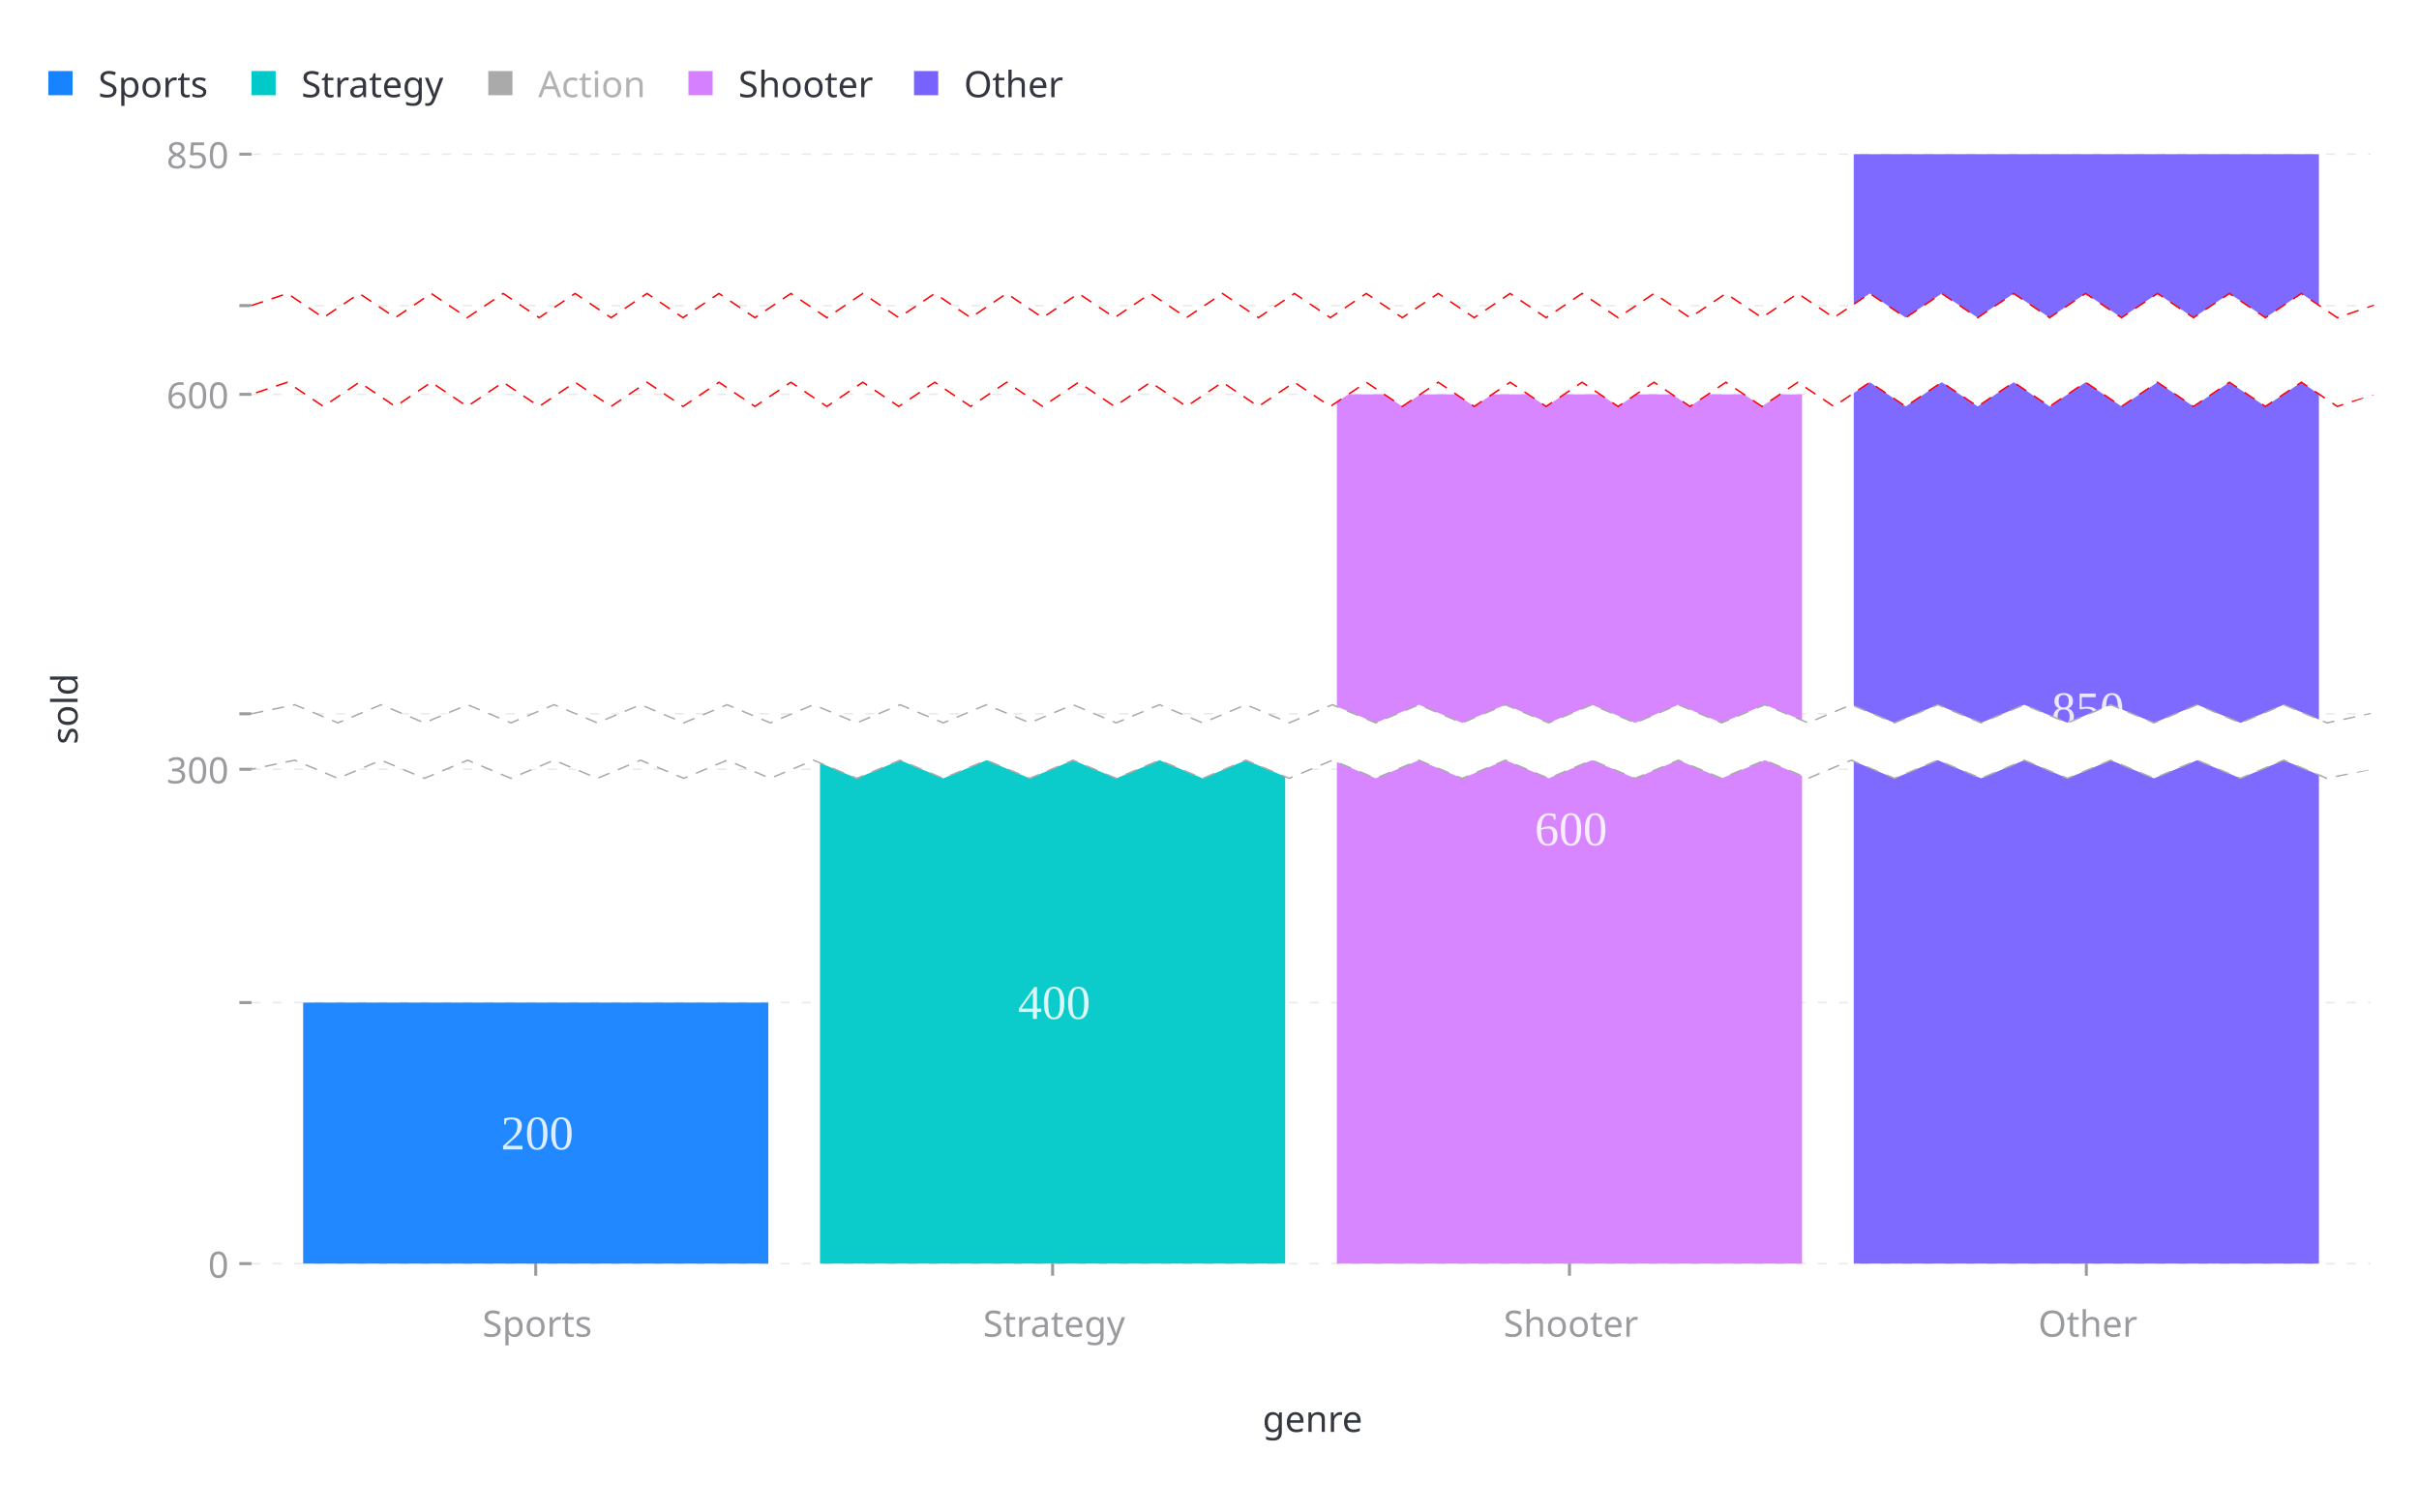
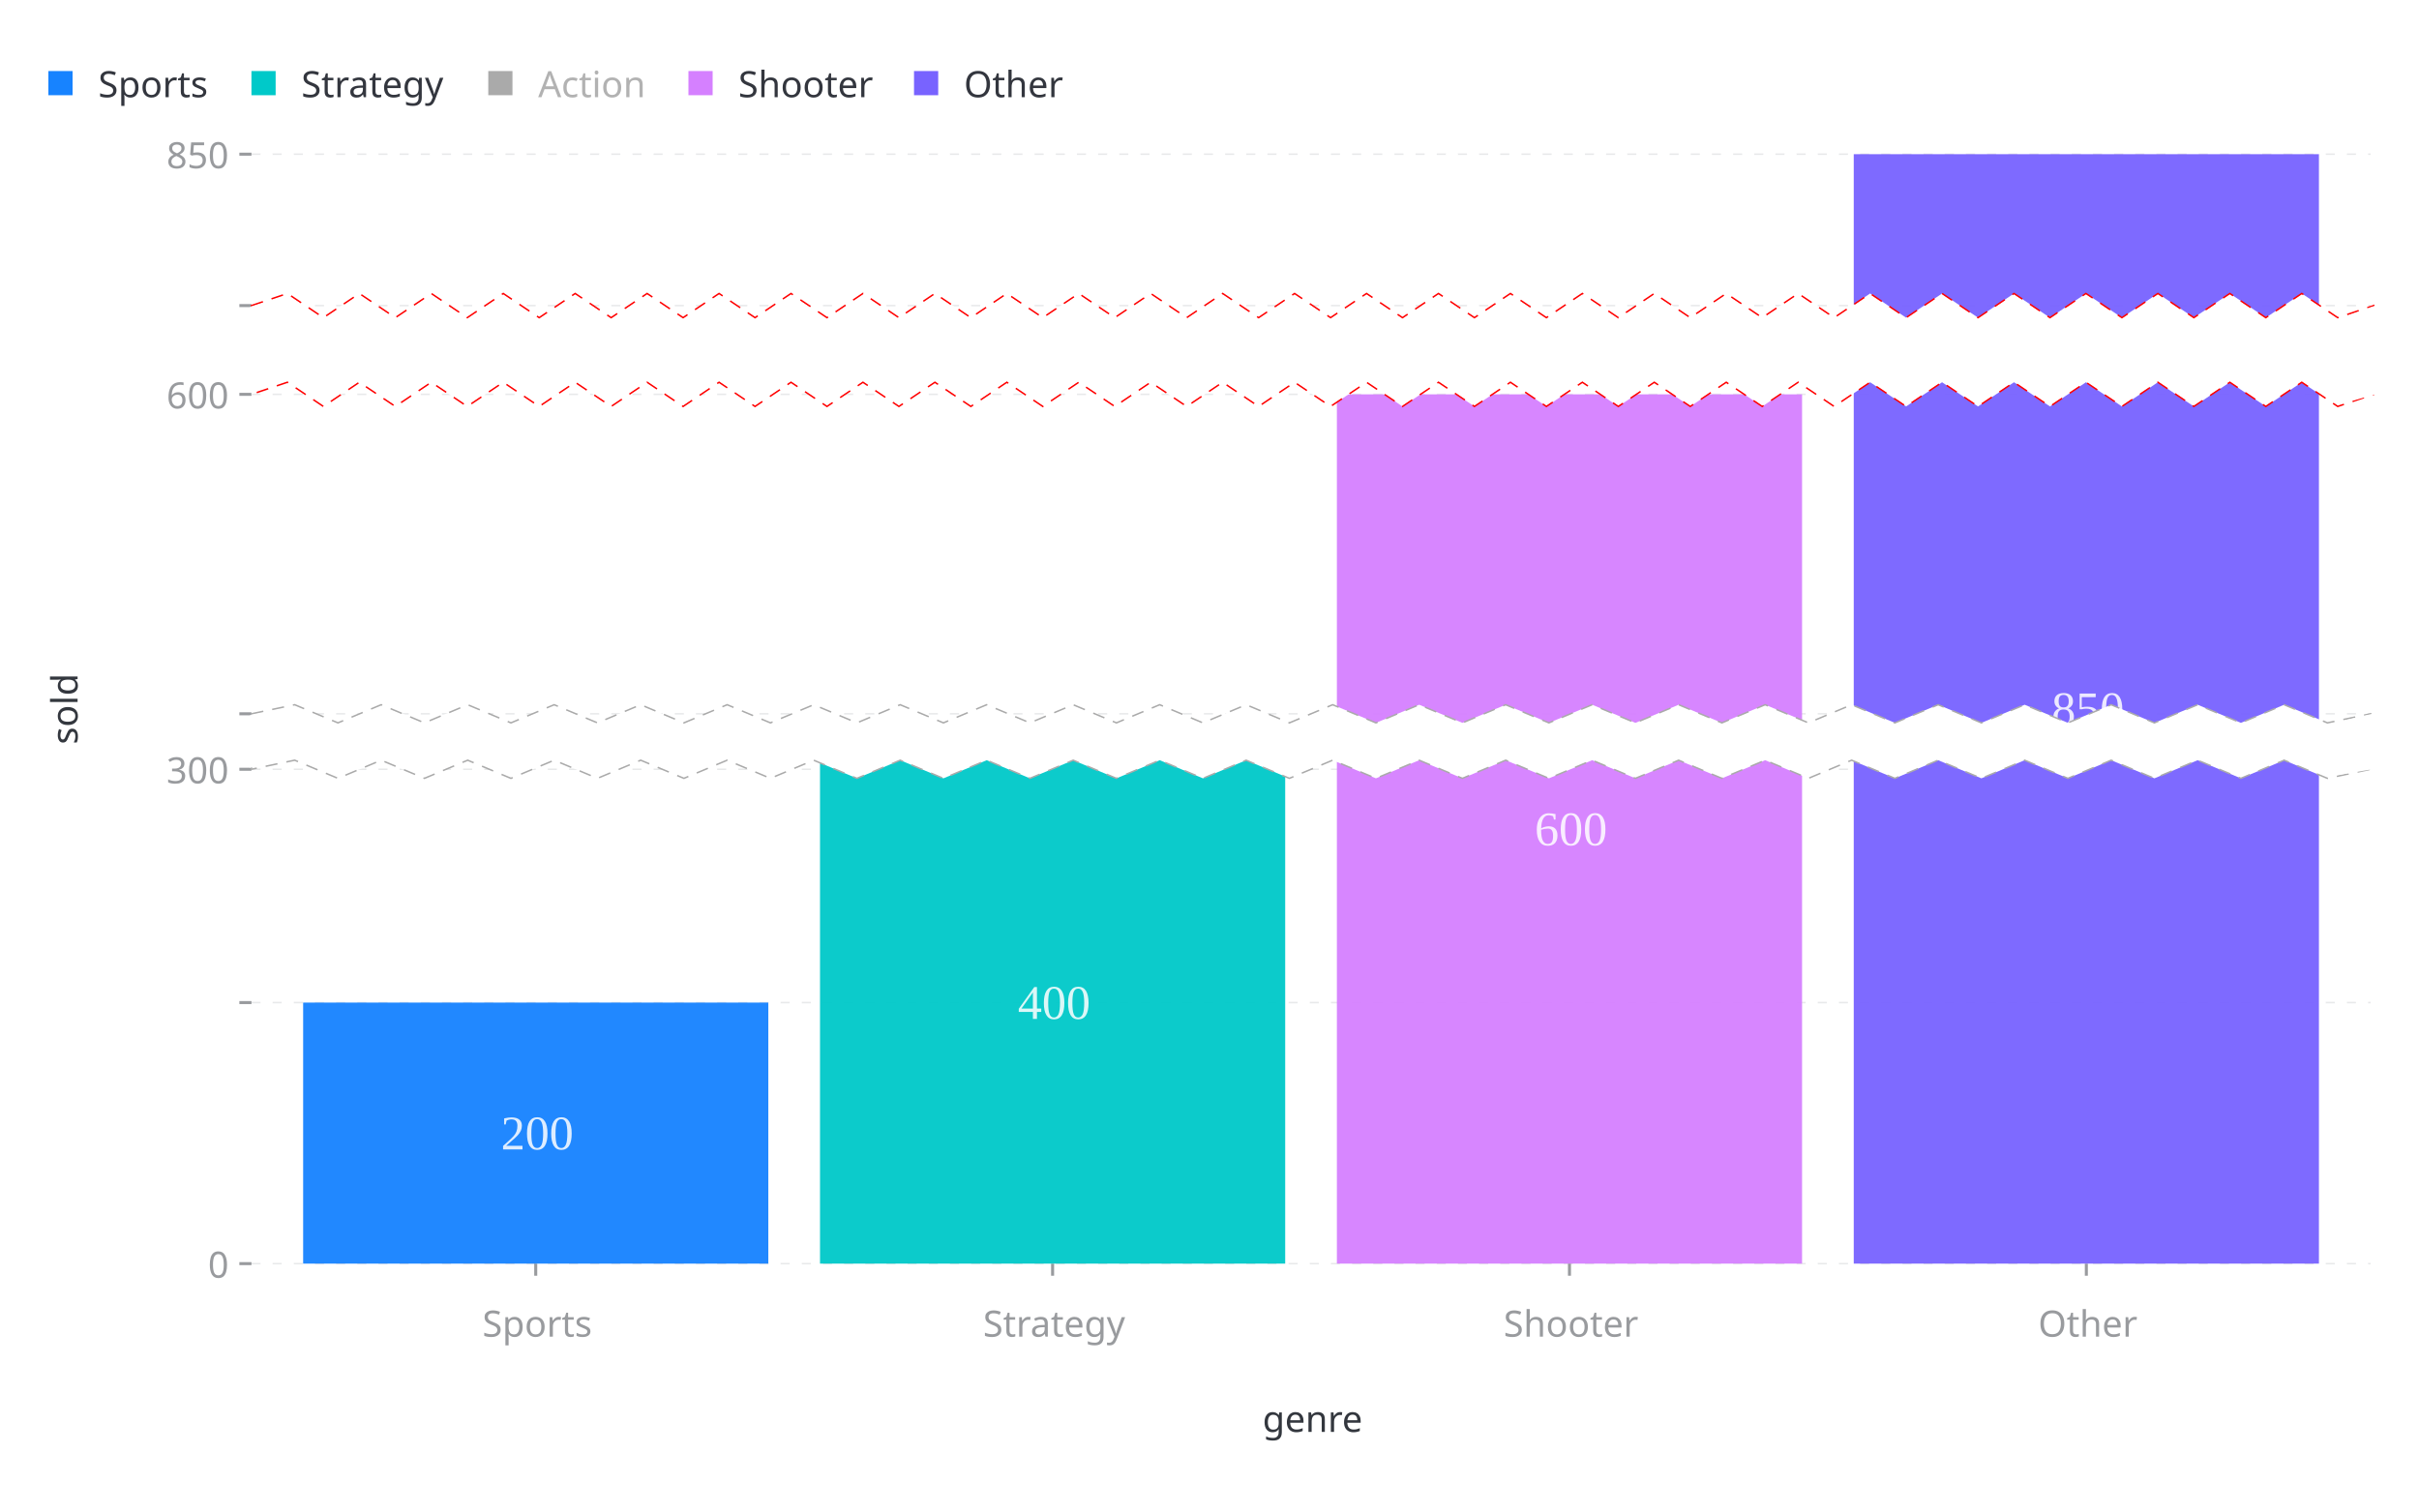
<svg xmlns="http://www.w3.org/2000/svg" width="800" height="500" color-interpolation-filters="sRGB" style="background: transparent;">
  <defs>
    <clipPath id="b" transform="matrix(1 0 0 1 -16 -16)">
      <use href="#a" transform="matrix(1 0 0 1 16 16)" />
    </clipPath>
  </defs>
  <g>
    <g fill="none">
      <g fill="none" class="view">
        <g>
          <path width="800" height="500" x="0" y="0" fill="rgba(0,0,0,0)" d="m0 0 800 0 0 500-800 0z" class="area" />
        </g>
        <g>
          <path width="768" height="468" x="16" y="16" fill="rgba(0,0,0,0)" d="m16 16 768 0 0 468-768 0z" class="area" />
        </g>
        <g>
          <path width="700.84" height="367" x="83.16" y="51" fill="rgba(0,0,0,0)" d="m83.16 51 700.84 0 0 367-700.84 0z" class="area" />
        </g>
        <g>
          <path width="700.84" height="367" x="83.16" y="51" fill="rgba(0,0,0,0)" d="m83.16 51 700.84 0 0 367-700.84 0z" class="area" />
        </g>
        <g fill="none" class="component">
          <g fill="none" transform="matrix(1 0 0 1 16 16)">
            <g fill="none" class="legend-category">
              <g fill="none" class="legend-title-group">
                <g fill="none" class="legend-title" />
              </g>
              <g fill="none" class="legend-items-group">
                <g fill="none" class="legend-items">
                  <g fill="none" class="items-navigator">
                    <g fill="none" class="navigator-content-group" clip-path="url(#b)">
                      <g fill="none" class="navigator-play-window">
                        <g fill="none" class="items-item-page">
                          <g fill="none" class="items-item">
                            <g fill="none" class="legend-category-item-background-group">
                              <g>
                                <path width="55.16" height="23" fill="rgba(0,0,0,0)" d="m0 0 55.16 0 0 23-55.16 0z" class="legend-category-item-background" visibility="visible" />
                              </g>
                            </g>
                            <g fill="none" class="legend-category-item-marker-group" transform="matrix(.5 0 0 .5 4 11.5)">
                              <g>
                                <path fill="rgba(23,131,255,1)" stroke-width="0" d="m-8-8 16 0 0 16-16 0Z" class="legend-category-item-marker" visibility="visible" />
                              </g>
                            </g>
                            <g fill="none" class="legend-category-item-label-group" transform="matrix(1 0 0 1 16 11.5)">
                              <g>
                                <text fill="rgba(29,33,41,1)" fill-opacity=".9" stroke-width="1" class="legend-category-item-label" dominant-baseline="central" dx=".5" dy="0" font-family="sans-serif" font-size="12" font-style="normal" font-variant="normal" font-weight="normal" paint-order="stroke" style="transform:translate(0px, 0px);" text-anchor="left" visibility="visible">Sports</text>
                              </g>
                            </g>
                            <g fill="none" class="legend-category-item-value-group" />
                          </g>
                          <g fill="none" class="items-item" transform="matrix(1 0 0 1 67.16 0)">
                            <g fill="none" class="legend-category-item-background-group">
                              <g>
                                <path width="66.32" height="23" fill="rgba(0,0,0,0)" d="m0 0 66.32 0 0 23-66.32 0z" class="legend-category-item-background" visibility="visible" />
                              </g>
                            </g>
                            <g fill="none" class="legend-category-item-marker-group" transform="matrix(.5 0 0 .5 4 11.5)">
                              <g>
                                <path fill="rgba(0,201,201,1)" stroke-width="0" d="m-8-8 16 0 0 16-16 0Z" class="legend-category-item-marker" visibility="visible" />
                              </g>
                            </g>
                            <g fill="none" class="legend-category-item-label-group" transform="matrix(1 0 0 1 16 11.5)">
                              <g>
                                <text fill="rgba(29,33,41,1)" fill-opacity=".9" stroke-width="1" class="legend-category-item-label" dominant-baseline="central" dx=".5" dy="0" font-family="sans-serif" font-size="12" font-style="normal" font-variant="normal" font-weight="normal" paint-order="stroke" style="transform:translate(0px, 0px);" text-anchor="left" visibility="visible">Strategy</text>
                              </g>
                            </g>
                            <g fill="none" class="legend-category-item-value-group" />
                          </g>
                          <g fill="none" class="items-item" transform="matrix(1 0 0 1 145.48 0)">
                            <g fill="none" class="legend-category-item-background-group">
                              <g>
                                <path width="54.2" height="23" fill="rgba(0,0,0,0)" d="m0 0 54.2 0 0 23-54.2 0z" class="legend-category-item-background" visibility="visible" />
                              </g>
                            </g>
                            <g fill="none" class="legend-category-item-marker-group" transform="matrix(.5 0 0 .5 4 11.5)">
                              <g>
                                <path fill="rgba(170,170,170,1)" stroke="rgba(170,170,170,1)" stroke-width="0" d="m-8-8 16 0 0 16-16 0Z" class="legend-category-item-marker" visibility="visible" />
                              </g>
                            </g>
                            <g fill="none" class="legend-category-item-label-group" transform="matrix(1 0 0 1 16 11.5)">
                              <g>
                                <text fill="rgba(170,170,170,1)" fill-opacity=".9" stroke-width="1" class="legend-category-item-label" dominant-baseline="central" dx=".5" dy="0" font-family="sans-serif" font-size="12" font-style="normal" font-variant="normal" font-weight="normal" paint-order="stroke" style="transform:translate(0px, 0px);" text-anchor="left" visibility="visible">Action</text>
                              </g>
                            </g>
                            <g fill="none" class="legend-category-item-value-group" />
                          </g>
                          <g fill="none" class="items-item" transform="matrix(1 0 0 1 211.68 0)">
                            <g fill="none" class="legend-category-item-background-group">
                              <g>
                                <path width="62.6" height="23" fill="rgba(0,0,0,0)" d="m0 0 62.6 0 0 23-62.6 0z" class="legend-category-item-background" visibility="visible" />
                              </g>
                            </g>
                            <g fill="none" class="legend-category-item-marker-group" transform="matrix(.5 0 0 .5 4 11.5)">
                              <g>
                                <path fill="rgba(213,128,255,1)" stroke-width="0" d="m-8-8 16 0 0 16-16 0Z" class="legend-category-item-marker" visibility="visible" />
                              </g>
                            </g>
                            <g fill="none" class="legend-category-item-label-group" transform="matrix(1 0 0 1 16 11.5)">
                              <g>
                                <text fill="rgba(29,33,41,1)" fill-opacity=".9" stroke-width="1" class="legend-category-item-label" dominant-baseline="central" dx=".5" dy="0" font-family="sans-serif" font-size="12" font-style="normal" font-variant="normal" font-weight="normal" paint-order="stroke" style="transform:translate(0px, 0px);" text-anchor="left" visibility="visible">Shooter</text>
                              </g>
                            </g>
                            <g fill="none" class="legend-category-item-value-group" />
                          </g>
                          <g fill="none" class="items-item" transform="matrix(1 0 0 1 286.28 0)">
                            <g fill="none" class="legend-category-item-background-group">
                              <g>
                                <path width="49.76" height="23" fill="rgba(0,0,0,0)" d="m0 0 49.76 0 0 23-49.76 0z" class="legend-category-item-background" visibility="visible" />
                              </g>
                            </g>
                            <g fill="none" class="legend-category-item-marker-group" transform="matrix(.5 0 0 .5 4 11.5)">
                              <g>
                                <path fill="rgba(120,99,255,1)" stroke-width="0" d="m-8-8 16 0 0 16-16 0Z" class="legend-category-item-marker" visibility="visible" />
                              </g>
                            </g>
                            <g fill="none" class="legend-category-item-label-group" transform="matrix(1 0 0 1 16 11.5)">
                              <g>
                                <text fill="rgba(29,33,41,1)" fill-opacity=".9" stroke-width="1" class="legend-category-item-label" dominant-baseline="central" dx=".5" dy="0" font-family="sans-serif" font-size="12" font-style="normal" font-variant="normal" font-weight="normal" paint-order="stroke" style="transform:translate(0px, 0px);" text-anchor="left" visibility="visible">Other</text>
                              </g>
                            </g>
                            <g fill="none" class="legend-category-item-value-group" />
                          </g>
                        </g>
                      </g>
                    </g>
                    <g fill="none" class="navigator-controller" />
                    <g>
                      <path id="a" width="336.04" height="23" fill="none" d="m0 0 336.04 0 0 23-336.04 0z" class="navigator-clip-path" />
                    </g>
                  </g>
                </g>
              </g>
            </g>
          </g>
        </g>
        <g fill="none" class="component">
          <g fill="none" class="axis">
            <g fill="none" class="axis-grid-group" />
            <g fill="none" class="axis-main-group">
              <g fill="none" class="axis-line-group">
                <g>
                  <line x1="83.16" x2="784" y1="418" y2="418" fill="none" stroke="rgba(29,33,41,1)" stroke-opacity=".45" stroke-width=".5" class="axis-line axis-line" opacity="0" />
                </g>
              </g>
              <g fill="none" class="axis-tick-group">
                <g fill="none" class="axis-tick" transform="matrix(1 0 0 1 177.1751 418)">
                  <g>
                    <line x1="0" x2="0" y1="0" y2="4" fill="none" stroke="rgba(29,33,41,1)" stroke-width="1" class="axis-tick-item" opacity=".45" />
                  </g>
                </g>
                <g fill="none" class="axis-tick" transform="matrix(1 0 0 1 348.1117 418)">
                  <g>
                    <line x1="0" x2="0" y1="0" y2="4" fill="none" stroke="rgba(29,33,41,1)" stroke-width="1" class="axis-tick-item" opacity=".45" />
                  </g>
                </g>
                <g fill="none" class="axis-tick" transform="matrix(1 0 0 1 519.0483 418)">
                  <g>
                    <line x1="0" x2="0" y1="0" y2="4" fill="none" stroke="rgba(29,33,41,1)" stroke-width="1" class="axis-tick-item" opacity=".45" />
                  </g>
                </g>
                <g fill="none" class="axis-tick" transform="matrix(1 0 0 1 689.9849 418)">
                  <g>
                    <line x1="0" x2="0" y1="0" y2="4" fill="none" stroke="rgba(29,33,41,1)" stroke-width="1" class="axis-tick-item" opacity=".45" />
                  </g>
                </g>
              </g>
              <g fill="none" class="axis-label-group">
                <g fill="none" class="axis-label" transform="matrix(1 0 0 1 177.1751 426)">
                  <g>
                    <text fill="rgba(29,33,41,1)" stroke-width="1" class="axis-label-item" dominant-baseline="central" dx=".5" dy="11.5" font-family="sans-serif" font-size="12" font-style="normal" font-variant="normal" font-weight="normal" opacity=".45" paint-order="stroke" style="transform:translate(0px, 0px);" text-anchor="middle" visibility="visible">Sports</text>
                  </g>
                </g>
                <g fill="none" class="axis-label" transform="matrix(1 0 0 1 348.1117 426)">
                  <g>
                    <text fill="rgba(29,33,41,1)" stroke-width="1" class="axis-label-item" dominant-baseline="central" dx=".5" dy="11.5" font-family="sans-serif" font-size="12" font-style="normal" font-variant="normal" font-weight="normal" opacity=".45" paint-order="stroke" style="transform:translate(0px, 0px);" text-anchor="middle" visibility="visible">Strategy</text>
                  </g>
                </g>
                <g fill="none" class="axis-label" transform="matrix(1 0 0 1 519.0483 426)">
                  <g>
                    <text fill="rgba(29,33,41,1)" stroke-width="1" class="axis-label-item" dominant-baseline="central" dx=".5" dy="11.5" font-family="sans-serif" font-size="12" font-style="normal" font-variant="normal" font-weight="normal" opacity=".45" paint-order="stroke" style="transform:translate(0px, 0px);" text-anchor="middle" visibility="visible">Shooter</text>
                  </g>
                </g>
                <g fill="none" class="axis-label" transform="matrix(1 0 0 1 689.9849 426)">
                  <g>
                    <text fill="rgba(29,33,41,1)" stroke-width="1" class="axis-label-item" dominant-baseline="central" dx=".5" dy="11.5" font-family="sans-serif" font-size="12" font-style="normal" font-variant="normal" font-weight="normal" opacity=".45" paint-order="stroke" style="transform:translate(0px, 0px);" text-anchor="middle" visibility="visible">Other</text>
                  </g>
                </g>
              </g>
            </g>
            <g fill="none" class="axis-title-group" transform="matrix(1 0 0 1 433.58 472.5)">
              <g transform="matrix(1 0 0 1 0 8)">
                <text fill="rgba(29,33,41,1)" stroke-width="1" class="axis-title" dominant-baseline="central" dx=".5" dy="-11.5" font-family="sans-serif" font-size="12" font-style="normal" font-variant="normal" font-weight="normal" opacity=".9" paint-order="stroke" style="transform:translate(0px, 0px);" text-anchor="middle">genre</text>
              </g>
            </g>
          </g>
        </g>
        <g fill="none" class="component">
          <g fill="none" class="axis">
            <g fill="none" class="axis-grid-group">
              <g fill="none" class="axis-grid">
                <g fill="none" class="grid-line-group">
                  <g>
                    <path fill="none" stroke="rgba(29,33,41,1)" stroke-dasharray="3,4" stroke-opacity=".1" stroke-width=".5" d="m83.16 418 700.84 0" class="grid-line" />
                  </g>
                  <g>
                    <path fill="none" stroke="rgba(29,33,41,1)" stroke-dasharray="3,4" stroke-opacity=".1" stroke-width=".5" d="m83.16 331.647 700.84 0" class="grid-line" />
                  </g>
                  <g>
                    <path fill="none" stroke="rgba(29,33,41,1)" stroke-dasharray="3,4" stroke-opacity=".1" stroke-width=".5" d="m83.16 254.469 700.84 0" class="grid-line" />
                  </g>
                  <g>
                    <path fill="none" stroke="rgba(29,33,41,1)" stroke-dasharray="3,4" stroke-opacity=".1" stroke-width=".5" d="m83.16 236.119 700.84 0" class="grid-line" />
                  </g>
                  <g>
                    <path fill="none" stroke="rgba(29,33,41,1)" stroke-dasharray="3,4" stroke-opacity=".1" stroke-width=".5" d="m83.16 130.445 700.84 0" class="grid-line" />
                  </g>
                  <g>
                    <path fill="none" stroke="rgba(29,33,41,1)" stroke-dasharray="3,4" stroke-opacity=".1" stroke-width=".5" d="m83.16 101.085 700.84 0" class="grid-line" />
                  </g>
                  <g>
                    <path fill="none" stroke="rgba(29,33,41,1)" stroke-dasharray="3,4" stroke-opacity=".1" stroke-width=".5" d="m83.16 51 700.84 0" class="grid-line" />
                  </g>
                </g>
                <g fill="none" class="grid-region-group" />
              </g>
            </g>
            <g fill="none" class="axis-main-group">
              <g fill="none" class="axis-line-group">
                <g>
                  <line x1="83.16" x2="83.16" y1="418" y2="51" fill="none" stroke="rgba(29,33,41,1)" stroke-opacity=".45" stroke-width=".5" class="axis-line axis-line" opacity="0" />
                </g>
              </g>
              <g fill="none" class="axis-tick-group">
                <g fill="none" class="axis-tick" transform="matrix(1 0 0 1 83.16 418)">
                  <g>
                    <line x1="0" x2="-4" y1="0" y2="0" fill="none" stroke="rgba(29,33,41,1)" stroke-width="1" class="axis-tick-item" opacity=".45" />
                  </g>
                </g>
                <g fill="none" class="axis-tick" transform="matrix(1 0 0 1 83.16 331.647)">
                  <g>
                    <line x1="0" x2="-4" y1="0" y2="0" fill="none" stroke="rgba(29,33,41,1)" stroke-width="1" class="axis-tick-item" opacity=".45" />
                  </g>
                </g>
                <g fill="none" class="axis-tick" transform="matrix(1 0 0 1 83.16 254.4691)">
                  <g>
                    <line x1="0" x2="-4" y1="0" y2="0" fill="none" stroke="rgba(29,33,41,1)" stroke-width="1" class="axis-tick-item" opacity=".45" />
                  </g>
                </g>
                <g fill="none" class="axis-tick" transform="matrix(1 0 0 1 83.16 236.1191)">
                  <g>
                    <line x1="0" x2="-4" y1="0" y2="0" fill="none" stroke="rgba(29,33,41,1)" stroke-width="1" class="axis-tick-item" opacity=".45" />
                  </g>
                </g>
                <g fill="none" class="axis-tick" transform="matrix(1 0 0 1 83.16 130.4447)">
                  <g>
                    <line x1="0" x2="-4" y1="0" y2="0" fill="none" stroke="rgba(29,33,41,1)" stroke-width="1" class="axis-tick-item" opacity=".45" />
                  </g>
                </g>
                <g fill="none" class="axis-tick" transform="matrix(1 0 0 1 83.16 101.0847)">
                  <g>
                    <line x1="0" x2="-4" y1="0" y2="0" fill="none" stroke="rgba(29,33,41,1)" stroke-width="1" class="axis-tick-item" opacity=".45" />
                  </g>
                </g>
                <g fill="none" class="axis-tick" transform="matrix(1 0 0 1 83.16 51)">
                  <g>
                    <line x1="0" x2="-4" y1="0" y2="0" fill="none" stroke="rgba(29,33,41,1)" stroke-width="1" class="axis-tick-item" opacity=".45" />
                  </g>
                </g>
              </g>
              <g fill="none" class="axis-label-group">
                <g fill="none" class="axis-label" transform="matrix(1 0 0 1 75.16 418)">
                  <g>
                    <text fill="rgba(29,33,41,1)" stroke-width="1" class="axis-label-item" dominant-baseline="central" dx=".5" dy="0" font-family="sans-serif" font-size="12" font-style="normal" font-variant="normal" font-weight="normal" opacity=".45" paint-order="stroke" style="transform:translate(0px, 0px);" text-anchor="end" visibility="visible">0</text>
                  </g>
                </g>
                <g fill="none" class="axis-label" transform="matrix(1 0 0 1 75.16 331.647)">
                  <g>
                    <text fill="rgba(29,33,41,1)" stroke-width="1" class="axis-label-item" dominant-baseline="central" dx=".5" dy="0" font-family="sans-serif" font-size="12" font-style="normal" font-variant="normal" font-weight="normal" opacity=".45" paint-order="stroke" style="transform:translate(0px, 0px);" text-anchor="end" visibility="hidden">200</text>
                  </g>
                </g>
                <g fill="none" class="axis-label" transform="matrix(1 0 0 1 75.16 254.4691)">
                  <g>
                    <text fill="rgba(29,33,41,1)" stroke-width="1" class="axis-label-item" dominant-baseline="central" dx=".5" dy="0" font-family="sans-serif" font-size="12" font-style="normal" font-variant="normal" font-weight="normal" opacity=".45" paint-order="stroke" style="transform:translate(0px, 0px);" text-anchor="end" visibility="visible">300</text>
                  </g>
                </g>
                <g fill="none" class="axis-label" transform="matrix(1 0 0 1 75.16 236.1191)">
                  <g>
                    <text fill="rgba(29,33,41,1)" stroke-width="1" class="axis-label-item" dominant-baseline="central" dx=".5" dy="0" font-family="sans-serif" font-size="12" font-style="normal" font-variant="normal" font-weight="normal" opacity=".45" paint-order="stroke" style="transform:translate(0px, 0px);" text-anchor="end" visibility="hidden">500</text>
                  </g>
                </g>
                <g fill="none" class="axis-label" transform="matrix(1 0 0 1 75.16 130.4447)">
                  <g>
                    <text fill="rgba(29,33,41,1)" stroke-width="1" class="axis-label-item" dominant-baseline="central" dx=".5" dy="0" font-family="sans-serif" font-size="12" font-style="normal" font-variant="normal" font-weight="normal" opacity=".45" paint-order="stroke" style="transform:translate(0px, 0px);" text-anchor="end" visibility="visible">600</text>
                  </g>
                </g>
                <g fill="none" class="axis-label" transform="matrix(1 0 0 1 75.16 101.0847)">
                  <g>
                    <text fill="rgba(29,33,41,1)" stroke-width="1" class="axis-label-item" dominant-baseline="central" dx=".5" dy="0" font-family="sans-serif" font-size="12" font-style="normal" font-variant="normal" font-weight="normal" opacity=".45" paint-order="stroke" style="transform:translate(0px, 0px);" text-anchor="end" visibility="hidden">800</text>
                  </g>
                </g>
                <g fill="none" class="axis-label" transform="matrix(1 0 0 1 75.16 51)">
                  <g>
                    <text fill="rgba(29,33,41,1)" stroke-width="1" class="axis-label-item" dominant-baseline="central" dx=".5" dy="0" font-family="sans-serif" font-size="12" font-style="normal" font-variant="normal" font-weight="normal" opacity=".45" paint-order="stroke" style="transform:translate(0px, 0px);" text-anchor="end" visibility="visible">850</text>
                  </g>
                </g>
              </g>
            </g>
            <g fill="none" class="axis-title-group" transform="matrix(1 0 0 1 28.5 234.5)">
              <g transform="matrix(0 -1 1 0 -7.5 .5)">
                <text fill="rgba(29,33,41,1)" stroke-width="1" class="axis-title" dominant-baseline="central" dx=".5" dy="0" font-family="sans-serif" font-size="12" font-style="normal" font-variant="normal" font-weight="normal" opacity=".9" paint-order="stroke" style="transform:translate(0px, 0px);" text-anchor="middle">sold</text>
              </g>
            </g>
          </g>
        </g>
        <g transform="matrix(1 0 0 1 83.16 51)">
          <path width="700.84" height="367" fill="rgba(0,0,0,0)" d="m0 0 700.84 0 0 367-700.84 0z" class="plot" />
          <g fill="none" class="main-layer">
            <g>
              <path width="153.843" height="86.353" x="17.094" y="280.647" fill="rgba(23,131,255,1)" fill-opacity=".95" stroke="rgba(23,131,255,1)" stroke-width="0" d="m17.094 280.647 153.843 0 0 86.353-153.843 0z" class="element" />
            </g>
            <g>
              <path width="153.843" height="172.706" x="188.03" y="194.294" fill="rgba(0,201,201,1)" fill-opacity=".95" stroke="rgba(0,201,201,1)" stroke-width="0" d="m188.03 194.294 153.843 0 0 172.706-153.843 0z" class="element" />
            </g>
            <g>
              <path width="153.843" height="287.555" x="358.967" y="79.445" fill="rgba(213,128,255,1)" fill-opacity=".95" stroke="rgba(213,128,255,1)" stroke-width="0" d="m358.967 79.445 153.843 0 0 287.555-153.843 0z" class="element" />
            </g>
            <g>
              <path width="153.843" height="367" x="529.903" y="0" fill="rgba(120,99,255,1)" fill-opacity=".95" stroke="rgba(120,99,255,1)" stroke-width="0" d="m529.903 0 153.843 0 0 367-153.843 0z" class="element" />
            </g>
          </g>
          <g fill="none" class="label-layer">
            <g fill="none" class="label" transform="matrix(1 0 0 1 94.0151 323.8235)">
              <g>
                <path width="31.4" height="31" x="-15.2" y="-15.5" fill="none" d="m-15.2-15.5 31.4 0 0 31-31.4 0z" />
              </g>
              <g>
                <text fill="rgba(255,255,255,1)" fill-opacity=".85" dominant-baseline="central" dx=".5" dy="0" font-size="16" font-weight="normal" paint-order="stroke" style="transform:translate(0px, 0px);" text-anchor="middle">200</text>
              </g>
              <g>
                <path fill="none" d="m0 0 0 0" />
              </g>
            </g>
            <g fill="none" class="label" transform="matrix(1 0 0 1 264.9517 280.647)">
              <g>
                <path width="32.04" height="31" x="-15.52" y="-15.5" fill="none" d="m-15.52-15.5 32.04 0 0 31-32.04 0z" />
              </g>
              <g>
                <text fill="rgba(255,255,255,1)" fill-opacity=".85" dominant-baseline="central" dx=".5" dy="0" font-size="16" font-weight="normal" paint-order="stroke" style="transform:translate(0px, 0px);" text-anchor="middle">400</text>
              </g>
              <g>
                <path fill="none" d="m0 0 0 0" />
              </g>
            </g>
            <g fill="none" class="label" transform="matrix(1 0 0 1 435.8883 223.2224)">
              <g>
                <path width="31.88" height="31" x="-15.44" y="-15.5" fill="none" d="m-15.44-15.5 31.88 0 0 31-31.88 0z" />
              </g>
              <g>
                <text fill="rgba(255,255,255,1)" fill-opacity=".85" dominant-baseline="central" dx=".5" dy="0" font-size="16" font-weight="normal" paint-order="stroke" style="transform:translate(0px, 0px);" text-anchor="middle">600</text>
              </g>
              <g>
                <path fill="none" d="m0 0 0 0" />
              </g>
            </g>
            <g fill="none" class="label" transform="matrix(1 0 0 1 606.8249 183.5)">
              <g>
                <path width="31.72" height="31" x="-15.36" y="-15.5" fill="none" d="m-15.36-15.5 31.72 0 0 31-31.72 0z" />
              </g>
              <g>
                <text fill="rgba(255,255,255,1)" fill-opacity=".85" dominant-baseline="central" dx=".5" dy="0" font-size="16" font-weight="normal" paint-order="stroke" style="transform:translate(0px, 0px);" text-anchor="middle">850</text>
              </g>
              <g>
                <path fill="none" d="m0 0 0 0" />
              </g>
            </g>
          </g>
          <g fill="none" class="axis-breaks">
            <g>
-               <path fill="rgba(255,255,255,1)" stroke="rgba(170,170,170,1)" stroke-dasharray="4,3" stroke-width=".5" d="m0 185.119 14.3-3 14.3 6 14.3-6 14.3 6 14.3-6 14.3 6 14.3-6 14.3 6 14.3-6 14.3 6 14.3-6 14.3 6 14.3-6 14.3 6 14.3-6 14.3 6 14.3-6 14.3 6 14.3-6 14.3 6 14.3-6 14.3 6 14.3-6 14.3 6 14.3-6 14.3 6 14.3-6 14.3 6 14.3-6 14.3 6 14.3-6 14.3 6 14.3-6 14.3 6 14.3-6 14.3 6 14.3-6 14.3 6 14.3-6 14.3 6 14.3-6 14.3 6 14.3-6 14.3 6 14.3-6 14.3 6 14.3-6 14.3 6 14.3-3 0 18.35 0 0-14.3 3-14.3-6-14.3 6-14.3-6-14.3 6-14.3-6-14.3 6-14.3-6-14.3 6-14.3-6-14.3 6-14.3-6-14.3 6-14.3-6-14.3 6-14.3-6-14.3 6-14.3-6-14.3 6-14.3-6-14.3 6-14.3-6-14.3 6-14.3-6-14.3 6-14.3-6-14.3 6-14.3-6-14.3 6-14.3-6-14.3 6-14.3-6-14.3 6-14.3-6-14.3 6-14.3-6-14.3 6-14.3-6-14.3 6-14.3-6-14.3 6-14.3-6-14.3 6-14.3-6-14.3 6-14.3-6-14.3 6-14.3-6-14.3 3Z" />
-             </g>
-             <g>
-               <path fill="rgba(255,255,255,1)" stroke="rgba(170,170,170,1)" stroke-dasharray="4,3" stroke-width="0" d="m-.5 185.619 14.8-3 14.3 6 14.3-6 14.3 6 14.3-6 14.3 6 14.3-6 14.3 6 14.3-6 14.3 6 14.3-6 14.3 6 14.3-6 14.3 6 14.3-6 14.3 6 14.3-6 14.3 6 14.3-6 14.3 6 14.3-6 14.3 6 14.3-6 14.3 6 14.3-6 14.3 6 14.3-6 14.3 6 14.3-6 14.3 6 14.3-6 14.3 6 14.3-6 14.3 6 14.3-6 14.3 6 14.3-6 14.3 6 14.3-6 14.3 6 14.3-6 14.3 6 14.3-6 14.3 6 14.3-6 14.3 6 14.3-6 14.3 6 14.8-3.5 0 17.85 0 .5-14.8 2.5-14.3-6-14.3 6-14.3-6-14.3 6-14.3-6-14.3 6-14.3-6-14.3 6-14.3-6-14.3 6-14.3-6-14.3 6-14.3-6-14.3 6-14.3-6-14.3 6-14.3-6-14.3 6-14.3-6-14.3 6-14.3-6-14.3 6-14.3-6-14.3 6-14.3-6-14.3 6-14.3-6-14.3 6-14.3-6-14.3 6-14.3-6-14.3 6-14.3-6-14.3 6-14.3-6-14.3 6-14.3-6-14.3 6-14.3-6-14.3 6-14.3-6-14.3 6-14.3-6-14.3 6-14.3-6-14.3 6-14.3-6-14.8 3Z" />
+               <path fill="rgba(255,255,255,1)" stroke="rgba(170,170,170,1)" stroke-dasharray="4,3" stroke-width=".5" d="m0 185.119 14.303-3 14.303 6 14.303-6 14.303 6 14.303-6 14.303 6 14.303-6 14.303 6 14.303-6 14.303 6 14.303-6 14.303 6 14.303-6 14.303 6 14.303-6 14.303 6 14.303-6 14.303 6 14.303-6 14.303 6 14.303-6 14.303 6 14.303-6 14.303 6 14.303-6 14.303 6 14.303-6 14.303 6 14.303-6 14.303 6 14.303-6 14.303 6 14.303-6 14.303 6 14.303-6 14.303 6 14.303-6 14.303 6 14.303-6 14.303 6 14.303-6 14.303 6 14.303-6 14.303 6 14.303-6 14.303 6 14.303-6 14.303 6 14.303-3 0 18.35 0 0-14.303 3-14.303-6-14.303 6-14.303-6-14.303 6-14.303-6-14.303 6-14.303-6-14.303 6-14.303-6-14.303 6-14.303-6-14.303 6-14.303-6-14.303 6-14.303-6-14.303 6-14.303-6-14.303 6-14.303-6-14.303 6-14.303-6-14.303 6-14.303-6-14.303 6-14.303-6-14.303 6-14.303-6-14.303 6-14.303-6-14.303 6-14.303-6-14.303 6-14.303-6-14.303 6-14.303-6-14.303 6-14.303-6-14.303 6-14.303-6-14.303 6-14.303-6-14.303 6-14.303-6-14.303 6-14.303-6-14.303 6-14.303-6-14.303 3Z" />
+             </g>
+             <g>
+               <path fill="rgba(255,255,255,1)" stroke="rgba(170,170,170,1)" stroke-dasharray="4,3" stroke-width="0" d="m-.5 185.619 14.803-3 14.303 6 14.303-6 14.303 6 14.303-6 14.303 6 14.303-6 14.303 6 14.303-6 14.303 6 14.303-6 14.303 6 14.303-6 14.303 6 14.303-6 14.303 6 14.303-6 14.303 6 14.303-6 14.303 6 14.303-6 14.303 6 14.303-6 14.303 6 14.303-6 14.303 6 14.303-6 14.303 6 14.303-6 14.303 6 14.303-6 14.303 6 14.303-6 14.303 6 14.303-6 14.303 6 14.303-6 14.303 6 14.303-6 14.303 6 14.303-6 14.303 6 14.303-6 14.303 6 14.303-6 14.303 6 14.303-6 14.303 6 14.803-3.5 0 17.85 0 .5-14.803 2.5-14.303-6-14.303 6-14.303-6-14.303 6-14.303-6-14.303 6-14.303-6-14.303 6-14.303-6-14.303 6-14.303-6-14.303 6-14.303-6-14.303 6-14.303-6-14.303 6-14.303-6-14.303 6-14.303-6-14.303 6-14.303-6-14.303 6-14.303-6-14.303 6-14.303-6-14.303 6-14.303-6-14.303 6-14.303-6-14.303 6-14.303-6-14.303 6-14.303-6-14.303 6-14.303-6-14.303 6-14.303-6-14.303 6-14.303-6-14.303 6-14.303-6-14.303 6-14.303-6-14.303 6-14.303-6-14.303 6-14.303-6-14.803 3Z" />
            </g>
          </g>
          <g fill="none" class="axis-breaks">
            <g>
-               <path fill="rgba(255,255,255,1)" stroke="rgba(255,0,0,1)" stroke-dasharray="4,3" stroke-width=".5" d="m0 50.085 11.894-4 11.893 8 11.894-8 11.893 8 11.894-8 11.894 8 11.893-8 11.894 8 11.893-8 11.894 8 11.894-8 11.893 8 11.894-8 11.893 8 11.894-8 11.893 8 11.894-8 11.894 8 11.893-8 11.894 8 11.893-8 11.894 8 11.894-8 11.893 8 11.894-8 11.893 8 11.894-8 11.894 8 11.893-8 11.894 8 11.893-8 11.894 8 11.894-8 11.893 8 11.894-8 11.893 8 11.894-8 11.894 8 11.893-8 11.894 8 11.893-8 11.894 8 11.894-8 11.893 8 11.894-8 11.893 8 11.894-8 11.893 8 11.894-8 11.894 8 11.893-8 11.894 8 11.893-8 11.894 8 11.894-8 11.893 8 11.894-8 11.893 8 11.894-4 0 29.36 0 0-11.894 4-11.893-8-11.894 8-11.893-8-11.894 8-11.894-8-11.893 8-11.894-8-11.893 8-11.894-8-11.894 8-11.893-8-11.894 8-11.893-8-11.894 8-11.893-8-11.894 8-11.894-8-11.893 8-11.894-8-11.893 8-11.894-8-11.894 8-11.893-8-11.894 8-11.893-8-11.894 8-11.894-8-11.893 8-11.894-8-11.893 8-11.894-8-11.894 8-11.893-8-11.894 8-11.893-8-11.894 8-11.894-8-11.893 8-11.894-8-11.893 8-11.894-8-11.894 8-11.893-8-11.894 8-11.893-8-11.894 8-11.893-8-11.894 8-11.894-8-11.893 8-11.894-8-11.893 8-11.894-8-11.894 8-11.893-8-11.894 8-11.893-8-11.894 4Z" />
-             </g>
-             <g>
-               <path fill="rgba(255,255,255,1)" stroke="rgba(255,0,0,1)" stroke-dasharray="4,3" stroke-width="0" d="m-.5 50.585 12.394-4 11.893 8 11.894-8 11.893 8 11.894-8 11.894 8 11.893-8 11.894 8 11.893-8 11.894 8 11.894-8 11.893 8 11.894-8 11.893 8 11.894-8 11.893 8 11.894-8 11.894 8 11.893-8 11.894 8 11.893-8 11.894 8 11.894-8 11.893 8 11.894-8 11.893 8 11.894-8 11.894 8 11.893-8 11.894 8 11.893-8 11.894 8 11.894-8 11.893 8 11.894-8 11.893 8 11.894-8 11.894 8 11.893-8 11.894 8 11.893-8 11.894 8 11.894-8 11.893 8 11.894-8 11.893 8 11.894-8 11.893 8 11.894-8 11.894 8 11.893-8 11.894 8 11.893-8 11.894 8 11.894-8 11.893 8 11.894-8 11.893 8 12.394-4.5 0 28.86 0 .5-12.394 3.5-11.893-8-11.894 8-11.893-8-11.894 8-11.894-8-11.893 8-11.894-8-11.893 8-11.894-8-11.894 8-11.893-8-11.894 8-11.893-8-11.894 8-11.893-8-11.894 8-11.894-8-11.893 8-11.894-8-11.893 8-11.894-8-11.894 8-11.893-8-11.894 8-11.893-8-11.894 8-11.894-8-11.893 8-11.894-8-11.893 8-11.894-8-11.894 8-11.893-8-11.894 8-11.893-8-11.894 8-11.894-8-11.893 8-11.894-8-11.893 8-11.894-8-11.894 8-11.893-8-11.894 8-11.893-8-11.894 8-11.893-8-11.894 8-11.894-8-11.893 8-11.894-8-11.893 8-11.894-8-11.894 8-11.893-8-11.894 8-11.893-8-12.394 4Z" />
+               <path fill="rgba(255,255,255,1)" stroke="rgba(255,0,0,1)" stroke-dasharray="4,3" stroke-width=".5" d="m0 50.085 11.896-4 11.896 8 11.896-8 11.896 8 11.896-8 11.896 8 11.896-8 11.896 8 11.896-8 11.896 8 11.896-8 11.896 8 11.896-8 11.896 8 11.896-8 11.896 8 11.896-8 11.896 8 11.896-8 11.896 8 11.896-8 11.896 8 11.896-8 11.896 8 11.896-8 11.896 8 11.896-8 11.896 8 11.896-8 11.896 8 11.896-8 11.896 8 11.896-8 11.896 8 11.896-8 11.896 8 11.896-8 11.896 8 11.896-8 11.896 8 11.896-8 11.896 8 11.896-8 11.896 8 11.896-8 11.896 8 11.896-8 11.896 8 11.896-8 11.896 8 11.896-8 11.896 8 11.896-8 11.896 8 11.896-8 11.896 8 11.896-8 11.896 8 11.896-4 0 29.36 0 0-11.896 4-11.896-8-11.896 8-11.896-8-11.896 8-11.896-8-11.896 8-11.896-8-11.896 8-11.896-8-11.896 8-11.896-8-11.896 8-11.896-8-11.896 8-11.896-8-11.896 8-11.896-8-11.896 8-11.896-8-11.896 8-11.896-8-11.896 8-11.896-8-11.896 8-11.896-8-11.896 8-11.896-8-11.896 8-11.896-8-11.896 8-11.896-8-11.896 8-11.896-8-11.896 8-11.896-8-11.896 8-11.896-8-11.896 8-11.896-8-11.896 8-11.896-8-11.896 8-11.896-8-11.896 8-11.896-8-11.896 8-11.896-8-11.896 8-11.896-8-11.896 8-11.896-8-11.896 8-11.896-8-11.896 8-11.896-8-11.896 8-11.896-8-11.896 4Z" />
+             </g>
+             <g>
+               <path fill="rgba(255,255,255,1)" stroke="rgba(255,0,0,1)" stroke-dasharray="4,3" stroke-width="0" d="m-.5 50.585 12.396-4 11.896 8 11.896-8 11.896 8 11.896-8 11.896 8 11.896-8 11.896 8 11.896-8 11.896 8 11.896-8 11.896 8 11.896-8 11.896 8 11.896-8 11.896 8 11.896-8 11.896 8 11.896-8 11.896 8 11.896-8 11.896 8 11.896-8 11.896 8 11.896-8 11.896 8 11.896-8 11.896 8 11.896-8 11.896 8 11.896-8 11.896 8 11.896-8 11.896 8 11.896-8 11.896 8 11.896-8 11.896 8 11.896-8 11.896 8 11.896-8 11.896 8 11.896-8 11.896 8 11.896-8 11.896 8 11.896-8 11.896 8 11.896-8 11.896 8 11.896-8 11.896 8 11.896-8 11.896 8 11.896-8 11.896 8 11.896-8 11.896 8 12.396-4.5 0 28.86 0 .5-12.396 3.5-11.896-8-11.896 8-11.896-8-11.896 8-11.896-8-11.896 8-11.896-8-11.896 8-11.896-8-11.896 8-11.896-8-11.896 8-11.896-8-11.896 8-11.896-8-11.896 8-11.896-8-11.896 8-11.896-8-11.896 8-11.896-8-11.896 8-11.896-8-11.896 8-11.896-8-11.896 8-11.896-8-11.896 8-11.896-8-11.896 8-11.896-8-11.896 8-11.896-8-11.896 8-11.896-8-11.896 8-11.896-8-11.896 8-11.896-8-11.896 8-11.896-8-11.896 8-11.896-8-11.896 8-11.896-8-11.896 8-11.896-8-11.896 8-11.896-8-11.896 8-11.896-8-11.896 8-11.896-8-11.896 8-11.896-8-11.896 8-11.896-8-12.396 4Z" />
            </g>
          </g>
        </g>
      </g>
    </g>
  </g>
</svg>
